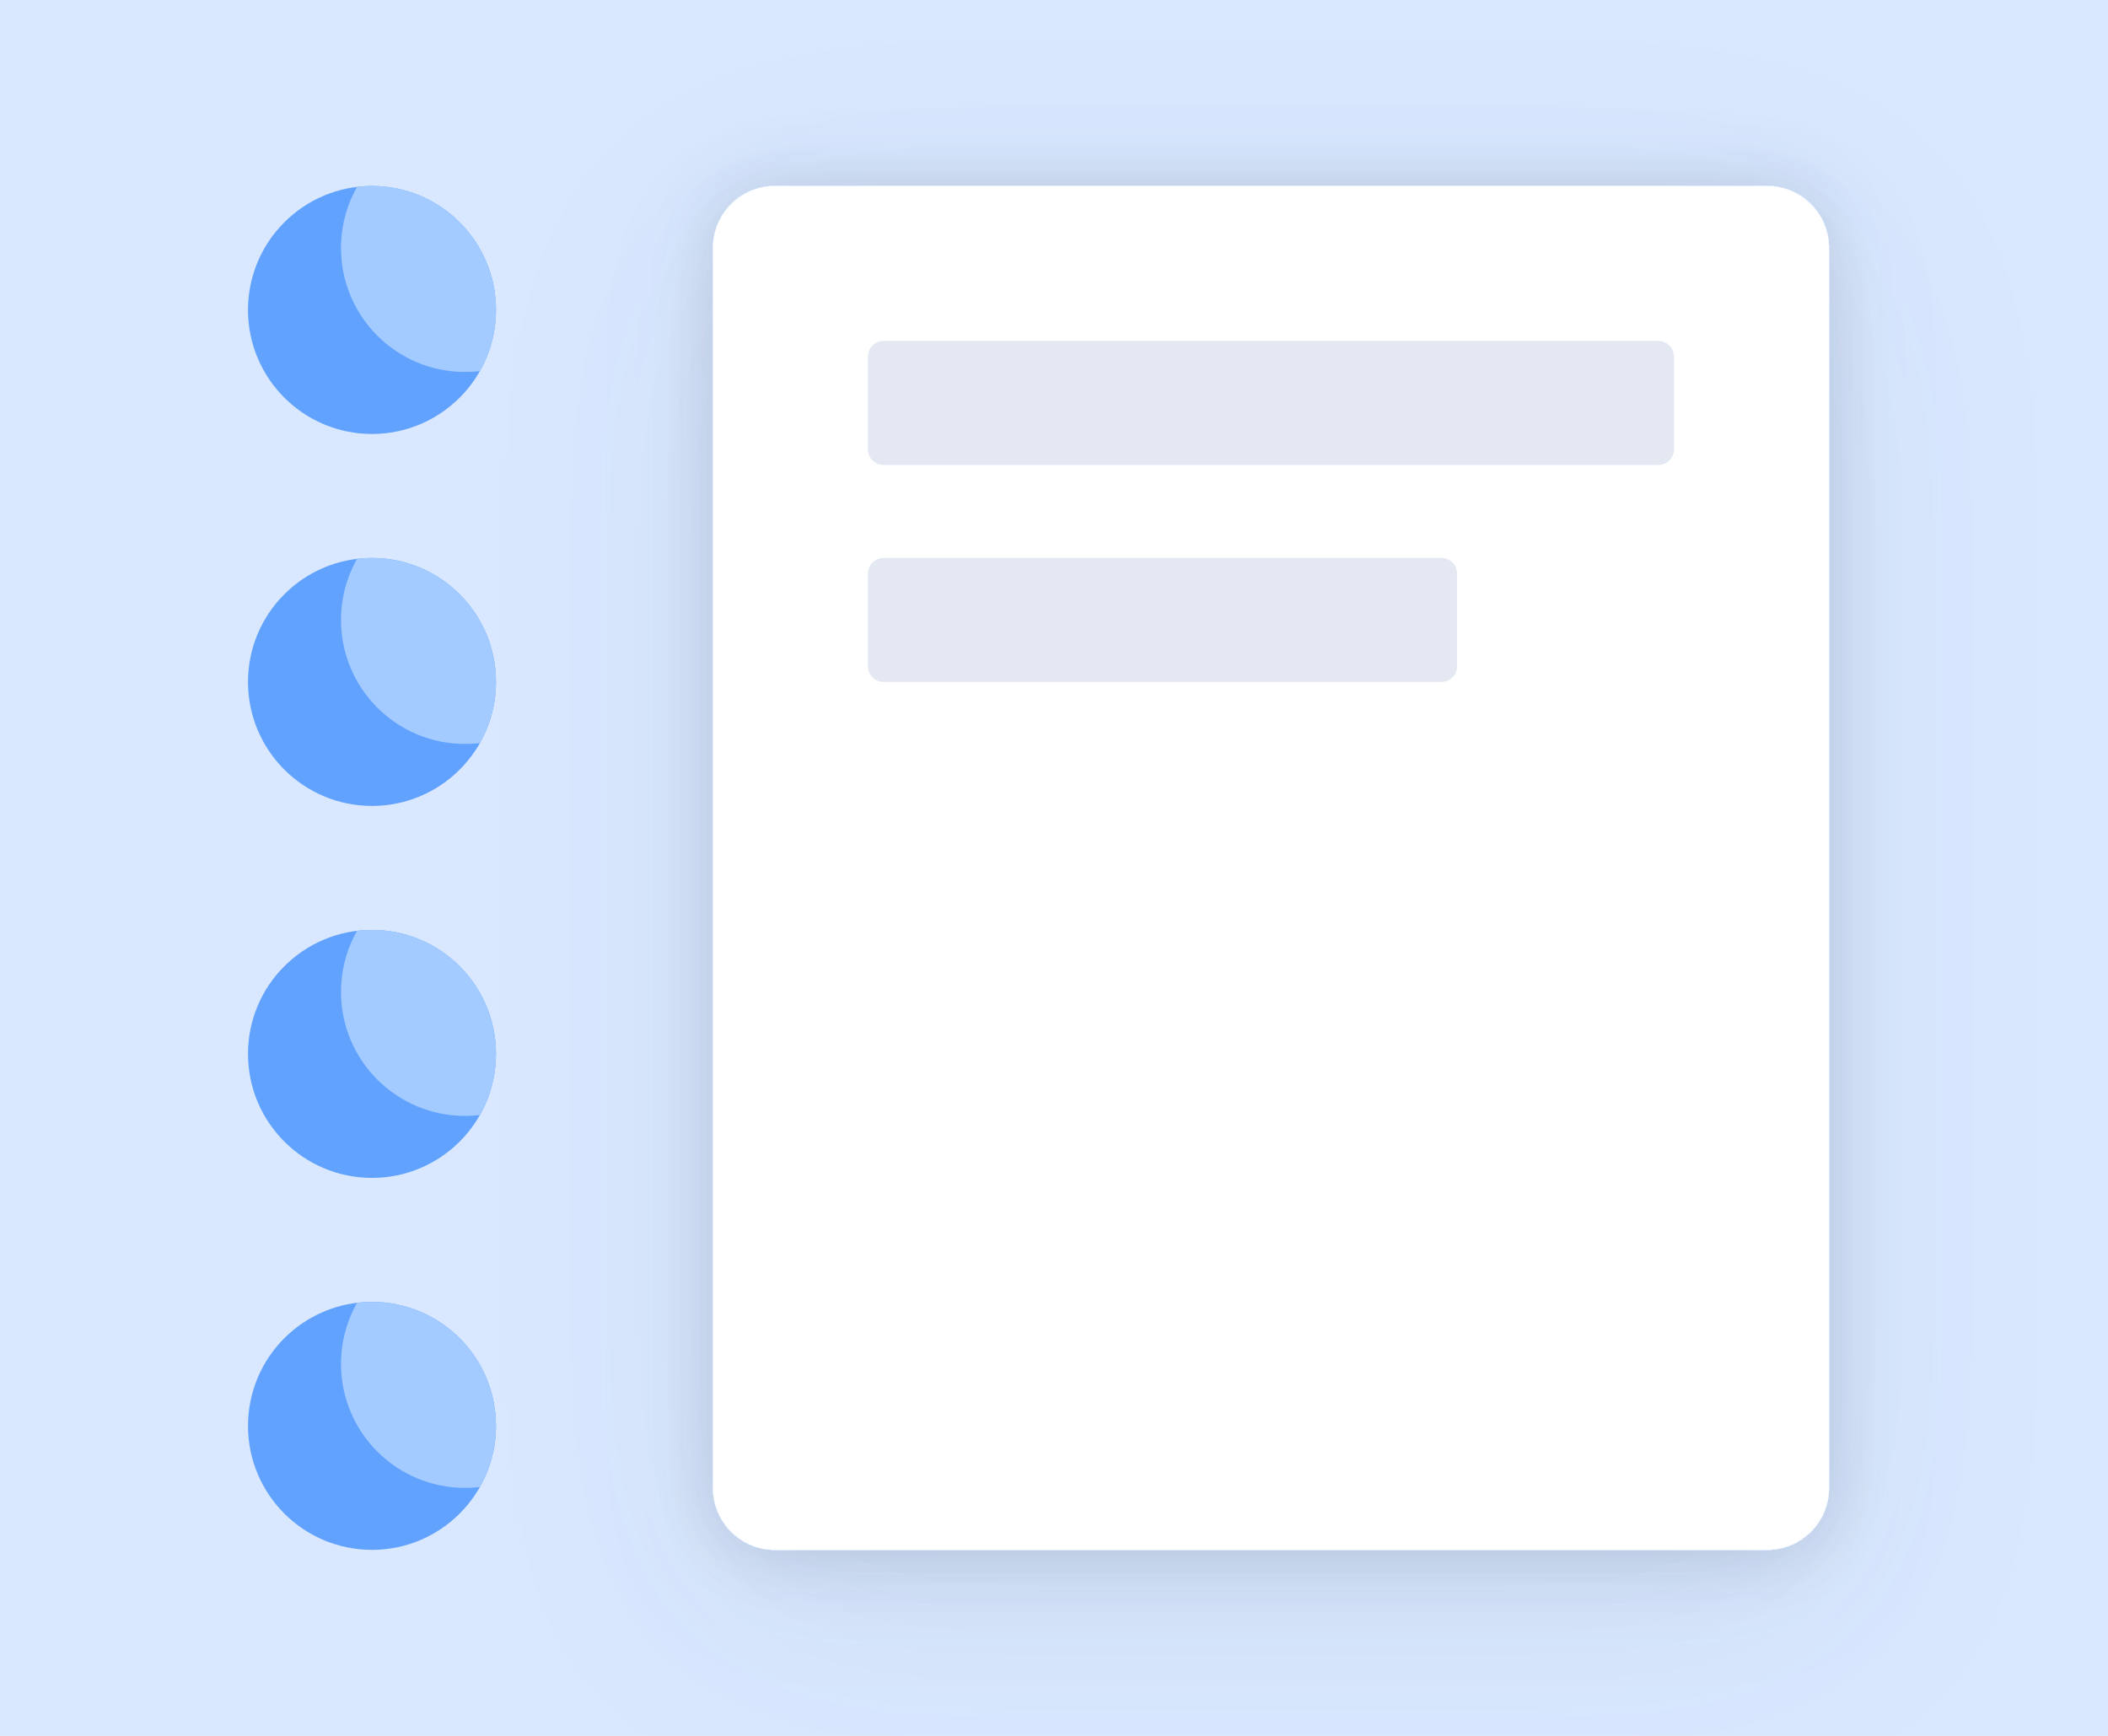
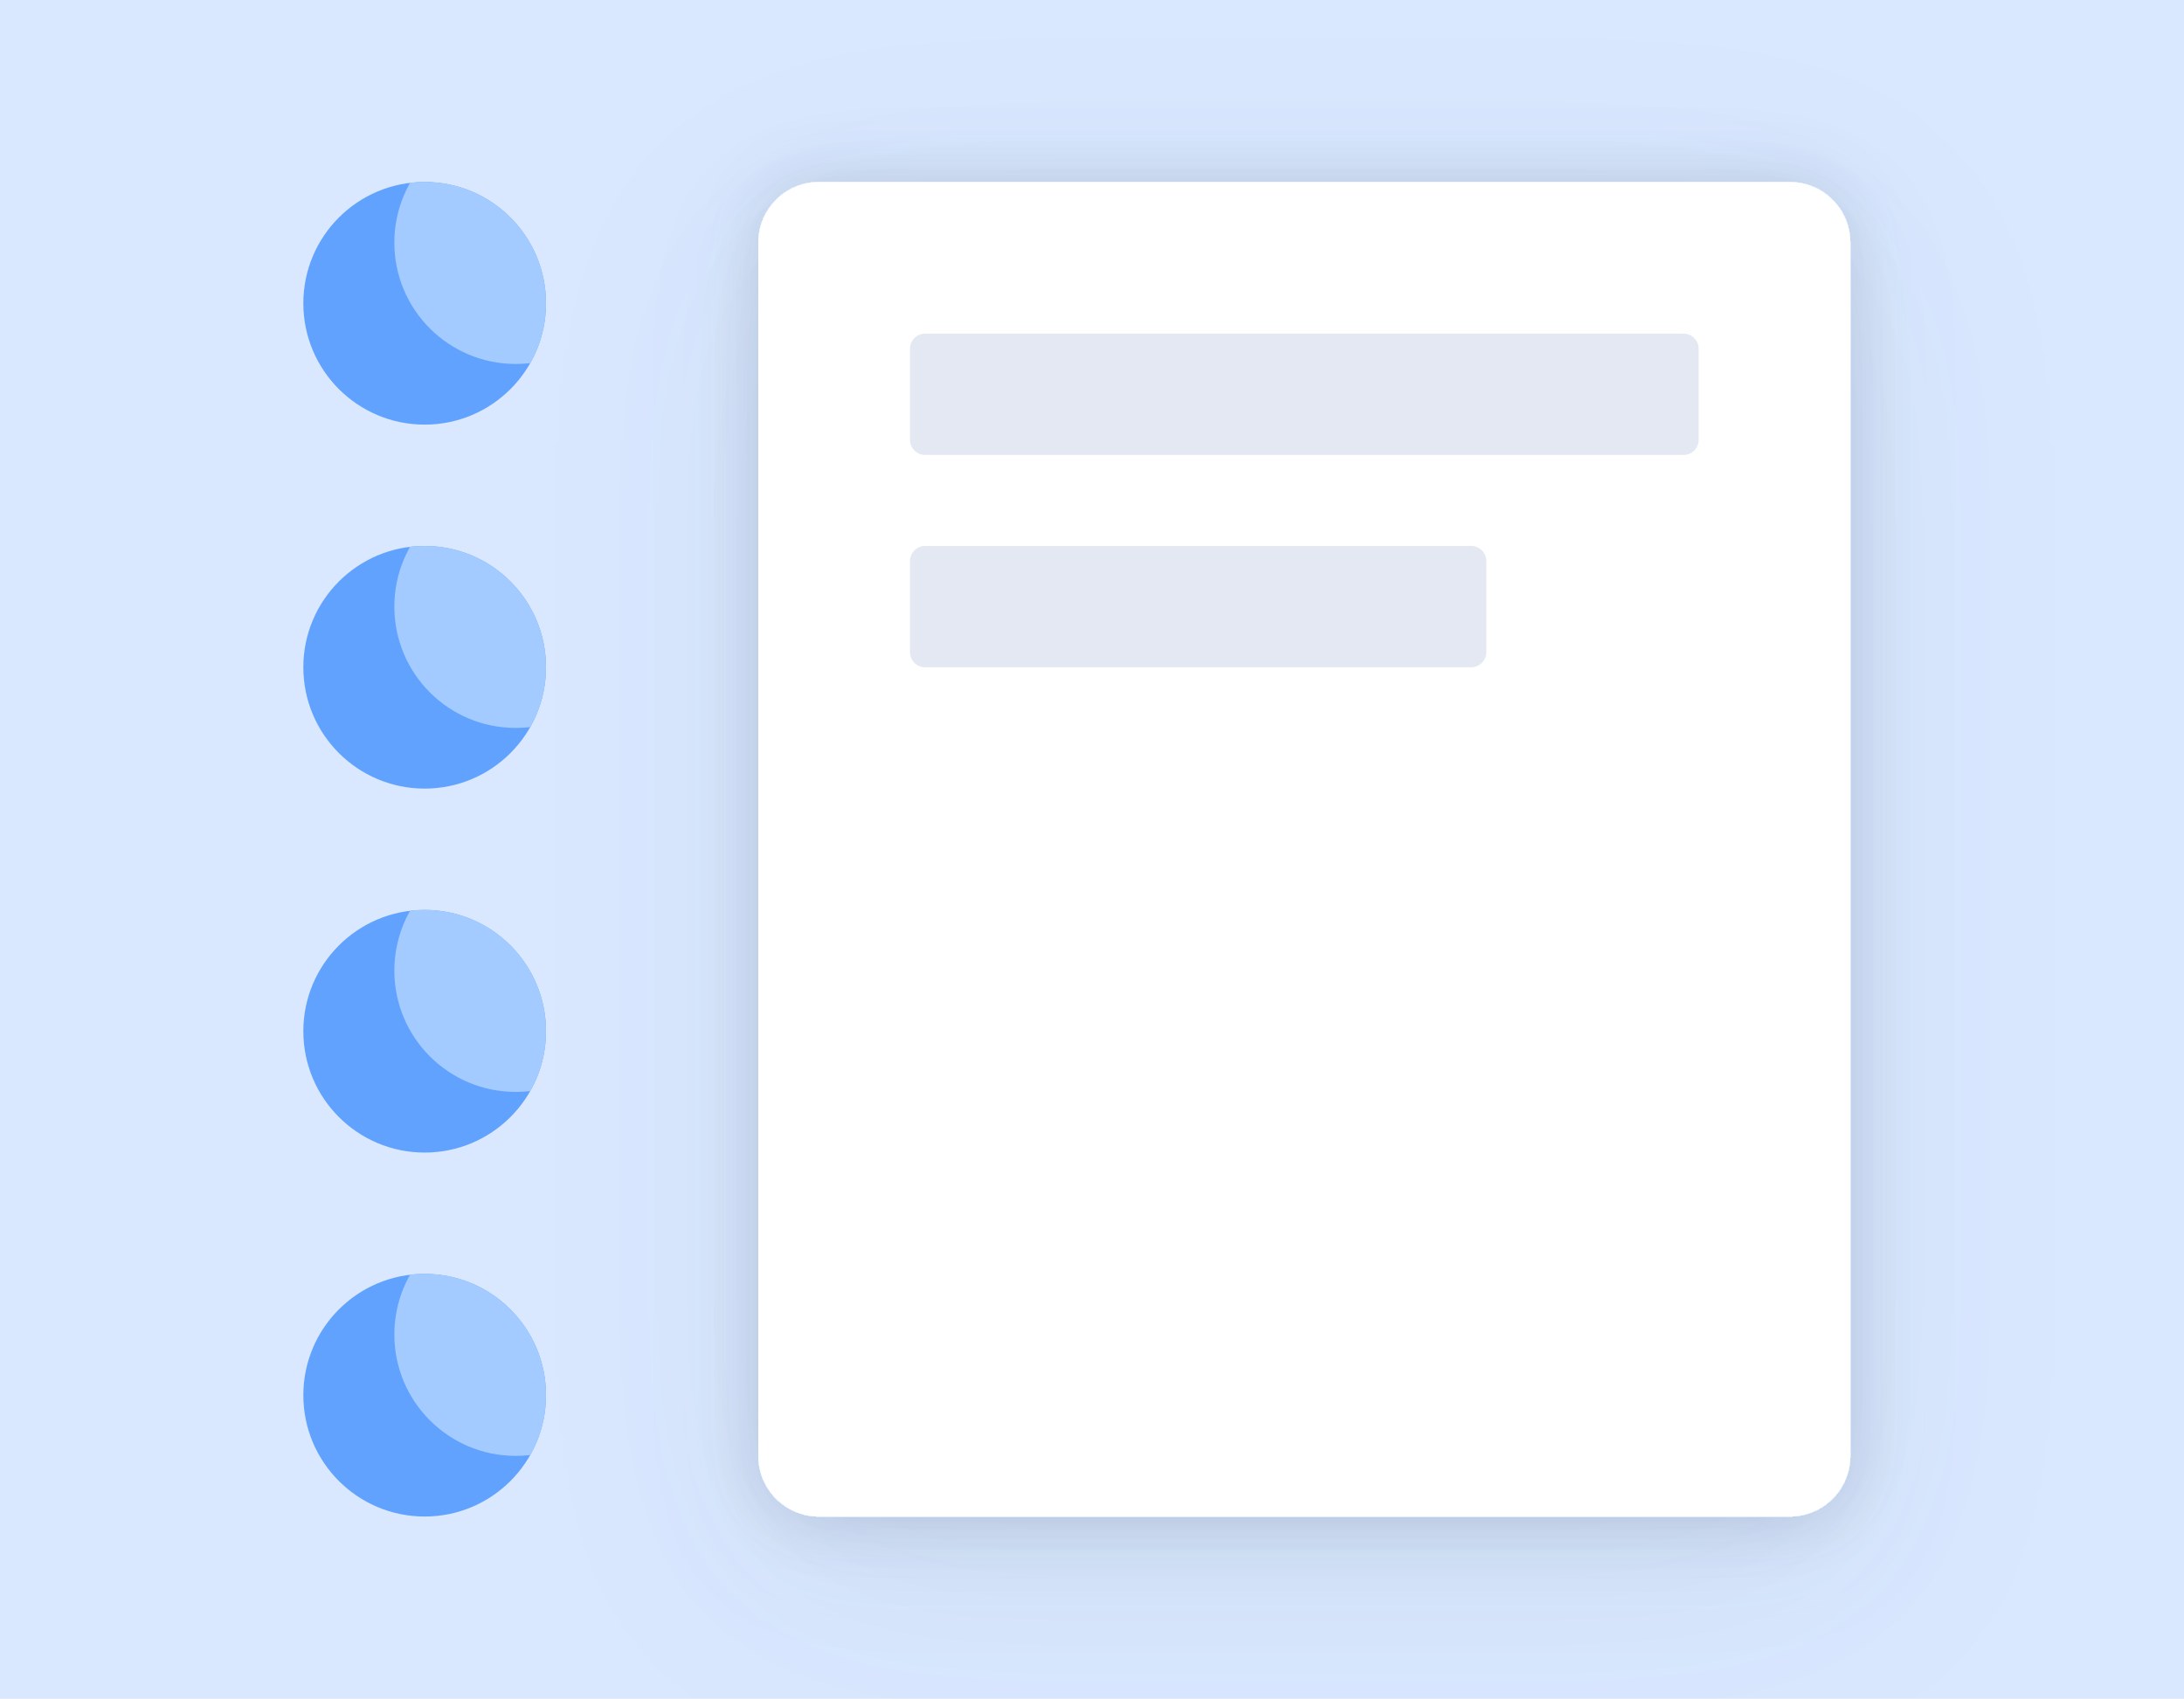
- <svg xmlns="http://www.w3.org/2000/svg" width="68" height="56" viewBox="0 0 68 56" fill="none">
+ <svg xmlns="http://www.w3.org/2000/svg" width="72" height="56" viewBox="0 0 72 56" fill="none">
  <g clip-path="url(#clip0_10542_2484)">
-     <rect width="68" height="56" fill="#D9E8FF" />
+     <rect width="72" height="56" fill="#D9E8FF" />
    <g filter="url(#filter0_ddd_10542_2484)">
-       <rect x="23" y="6" width="36" height="44" rx="2" fill="white" />
+       <rect x="25" y="6" width="36" height="44" rx="2" fill="white" />
    </g>
-     <path d="M28 11.5C28 11.224 28.224 11 28.5 11H53.5C53.776 11 54 11.224 54 11.5V14.5C54 14.776 53.776 15 53.5 15H28.5C28.224 15 28 14.776 28 14.5V11.5Z" fill="#E3E8F2" />
-     <path d="M28 18.5C28 18.224 28.224 18 28.5 18H46.5C46.776 18 47 18.224 47 18.5V21.5C47 21.776 46.776 22 46.5 22H28.5C28.224 22 28 21.776 28 21.5V18.5Z" fill="#E3E8F2" />
+     <path d="M30 11.5C30 11.224 30.224 11 30.5 11H55.5C55.776 11 56 11.224 56 11.5V14.5C56 14.776 55.776 15 55.5 15H30.5C30.224 15 30 14.776 30 14.5V11.5Z" fill="#E3E8F2" />
+     <path d="M30 18.5C30 18.224 30.224 18 30.5 18H48.5C48.776 18 49 18.224 49 18.5V21.5C49 21.776 48.776 22 48.5 22H30.5C30.224 22 30 21.776 30 21.5V18.5Z" fill="#E3E8F2" />
    <g clip-path="url(#clip1_10542_2484)">
-       <path d="M8 10C8 7.791 9.791 6 12 6V6C14.209 6 16 7.791 16 10V10C16 12.209 14.209 14 12 14V14C9.791 14 8 12.209 8 10V10Z" fill="#61A2FF" />
-       <rect x="11" y="4" width="8" height="8" rx="4" fill="#A3CBFF" />
+       <path d="M10 10C10 7.791 11.791 6 14 6V6C16.209 6 18 7.791 18 10V10C18 12.209 16.209 14 14 14V14C11.791 14 10 12.209 10 10V10Z" fill="#61A2FF" />
+       <rect x="13" y="4" width="8" height="8" rx="4" fill="#A3CBFF" />
    </g>
    <g clip-path="url(#clip2_10542_2484)">
-       <path d="M8 22C8 19.791 9.791 18 12 18V18C14.209 18 16 19.791 16 22V22C16 24.209 14.209 26 12 26V26C9.791 26 8 24.209 8 22V22Z" fill="#61A2FF" />
-       <rect x="11" y="16" width="8" height="8" rx="4" fill="#A3CBFF" />
+       <path d="M10 22C10 19.791 11.791 18 14 18V18C16.209 18 18 19.791 18 22V22C18 24.209 16.209 26 14 26V26C11.791 26 10 24.209 10 22V22Z" fill="#61A2FF" />
+       <rect x="13" y="16" width="8" height="8" rx="4" fill="#A3CBFF" />
    </g>
    <g clip-path="url(#clip3_10542_2484)">
-       <path d="M8 34C8 31.791 9.791 30 12 30V30C14.209 30 16 31.791 16 34V34C16 36.209 14.209 38 12 38V38C9.791 38 8 36.209 8 34V34Z" fill="#61A2FF" />
-       <rect x="11" y="28" width="8" height="8" rx="4" fill="#A3CBFF" />
+       <path d="M10 34C10 31.791 11.791 30 14 30V30C16.209 30 18 31.791 18 34V34C18 36.209 16.209 38 14 38V38C11.791 38 10 36.209 10 34V34Z" fill="#61A2FF" />
+       <rect x="13" y="28" width="8" height="8" rx="4" fill="#A3CBFF" />
    </g>
    <g clip-path="url(#clip4_10542_2484)">
-       <path d="M8 46C8 43.791 9.791 42 12 42V42C14.209 42 16 43.791 16 46V46C16 48.209 14.209 50 12 50V50C9.791 50 8 48.209 8 46V46Z" fill="#61A2FF" />
-       <rect x="11" y="40" width="8" height="8" rx="4" fill="#A3CBFF" />
+       <path d="M10 46C10 43.791 11.791 42 14 42V42C16.209 42 18 43.791 18 46V46C18 48.209 16.209 50 14 50V50C11.791 50 10 48.209 10 46V46Z" fill="#61A2FF" />
+       <rect x="13" y="40" width="8" height="8" rx="4" fill="#A3CBFF" />
    </g>
  </g>
  <defs>
-     <filter id="filter0_ddd_10542_2484" x="15" y="0" width="52" height="60" filterUnits="userSpaceOnUse" color-interpolation-filters="sRGB">
+     <filter id="filter0_ddd_10542_2484" x="17" y="0" width="52" height="60" filterUnits="userSpaceOnUse" color-interpolation-filters="sRGB">
      <feFlood flood-opacity="0" result="BackgroundImageFix" />
      <feColorMatrix in="SourceAlpha" type="matrix" values="0 0 0 0 0 0 0 0 0 0 0 0 0 0 0 0 0 0 127 0" result="hardAlpha" />
      <feOffset dy="2" />
      <feGaussianBlur stdDeviation="4" />
      <feComposite in2="hardAlpha" operator="out" />
      <feColorMatrix type="matrix" values="0 0 0 0 0.169 0 0 0 0 0.224 0 0 0 0 0.31 0 0 0 0.05 0" />
      <feBlend mode="normal" in2="BackgroundImageFix" result="effect1_dropShadow_10542_2484" />
      <feColorMatrix in="SourceAlpha" type="matrix" values="0 0 0 0 0 0 0 0 0 0 0 0 0 0 0 0 0 0 127 0" result="hardAlpha" />
      <feOffset dy="1" />
      <feGaussianBlur stdDeviation="2" />
      <feComposite in2="hardAlpha" operator="out" />
      <feColorMatrix type="matrix" values="0 0 0 0 0.169 0 0 0 0 0.224 0 0 0 0 0.31 0 0 0 0.06 0" />
      <feBlend mode="normal" in2="effect1_dropShadow_10542_2484" result="effect2_dropShadow_10542_2484" />
      <feColorMatrix in="SourceAlpha" type="matrix" values="0 0 0 0 0 0 0 0 0 0 0 0 0 0 0 0 0 0 127 0" result="hardAlpha" />
      <feOffset />
      <feGaussianBlur stdDeviation="1" />
      <feComposite in2="hardAlpha" operator="out" />
      <feColorMatrix type="matrix" values="0 0 0 0 0.169 0 0 0 0 0.224 0 0 0 0 0.31 0 0 0 0.16 0" />
      <feBlend mode="normal" in2="effect2_dropShadow_10542_2484" result="effect3_dropShadow_10542_2484" />
      <feBlend mode="normal" in="SourceGraphic" in2="effect3_dropShadow_10542_2484" result="shape" />
    </filter>
    <clipPath id="clip0_10542_2484">
-       <rect width="68" height="56" fill="white" />
+       <rect width="72" height="56" fill="white" />
    </clipPath>
    <clipPath id="clip1_10542_2484">
-       <path d="M8 10C8 7.791 9.791 6 12 6V6C14.209 6 16 7.791 16 10V10C16 12.209 14.209 14 12 14V14C9.791 14 8 12.209 8 10V10Z" fill="white" />
+       <path d="M10 10C10 7.791 11.791 6 14 6V6C16.209 6 18 7.791 18 10V10C18 12.209 16.209 14 14 14V14C11.791 14 10 12.209 10 10V10Z" fill="white" />
    </clipPath>
    <clipPath id="clip2_10542_2484">
-       <path d="M8 22C8 19.791 9.791 18 12 18V18C14.209 18 16 19.791 16 22V22C16 24.209 14.209 26 12 26V26C9.791 26 8 24.209 8 22V22Z" fill="white" />
+       <path d="M10 22C10 19.791 11.791 18 14 18V18C16.209 18 18 19.791 18 22V22C18 24.209 16.209 26 14 26V26C11.791 26 10 24.209 10 22V22Z" fill="white" />
    </clipPath>
    <clipPath id="clip3_10542_2484">
-       <path d="M8 34C8 31.791 9.791 30 12 30V30C14.209 30 16 31.791 16 34V34C16 36.209 14.209 38 12 38V38C9.791 38 8 36.209 8 34V34Z" fill="white" />
+       <path d="M10 34C10 31.791 11.791 30 14 30V30C16.209 30 18 31.791 18 34V34C18 36.209 16.209 38 14 38V38C11.791 38 10 36.209 10 34V34Z" fill="white" />
    </clipPath>
    <clipPath id="clip4_10542_2484">
-       <path d="M8 46C8 43.791 9.791 42 12 42V42C14.209 42 16 43.791 16 46V46C16 48.209 14.209 50 12 50V50C9.791 50 8 48.209 8 46V46Z" fill="white" />
+       <path d="M10 46C10 43.791 11.791 42 14 42V42C16.209 42 18 43.791 18 46V46C18 48.209 16.209 50 14 50V50C11.791 50 10 48.209 10 46V46Z" fill="white" />
    </clipPath>
  </defs>
</svg>
